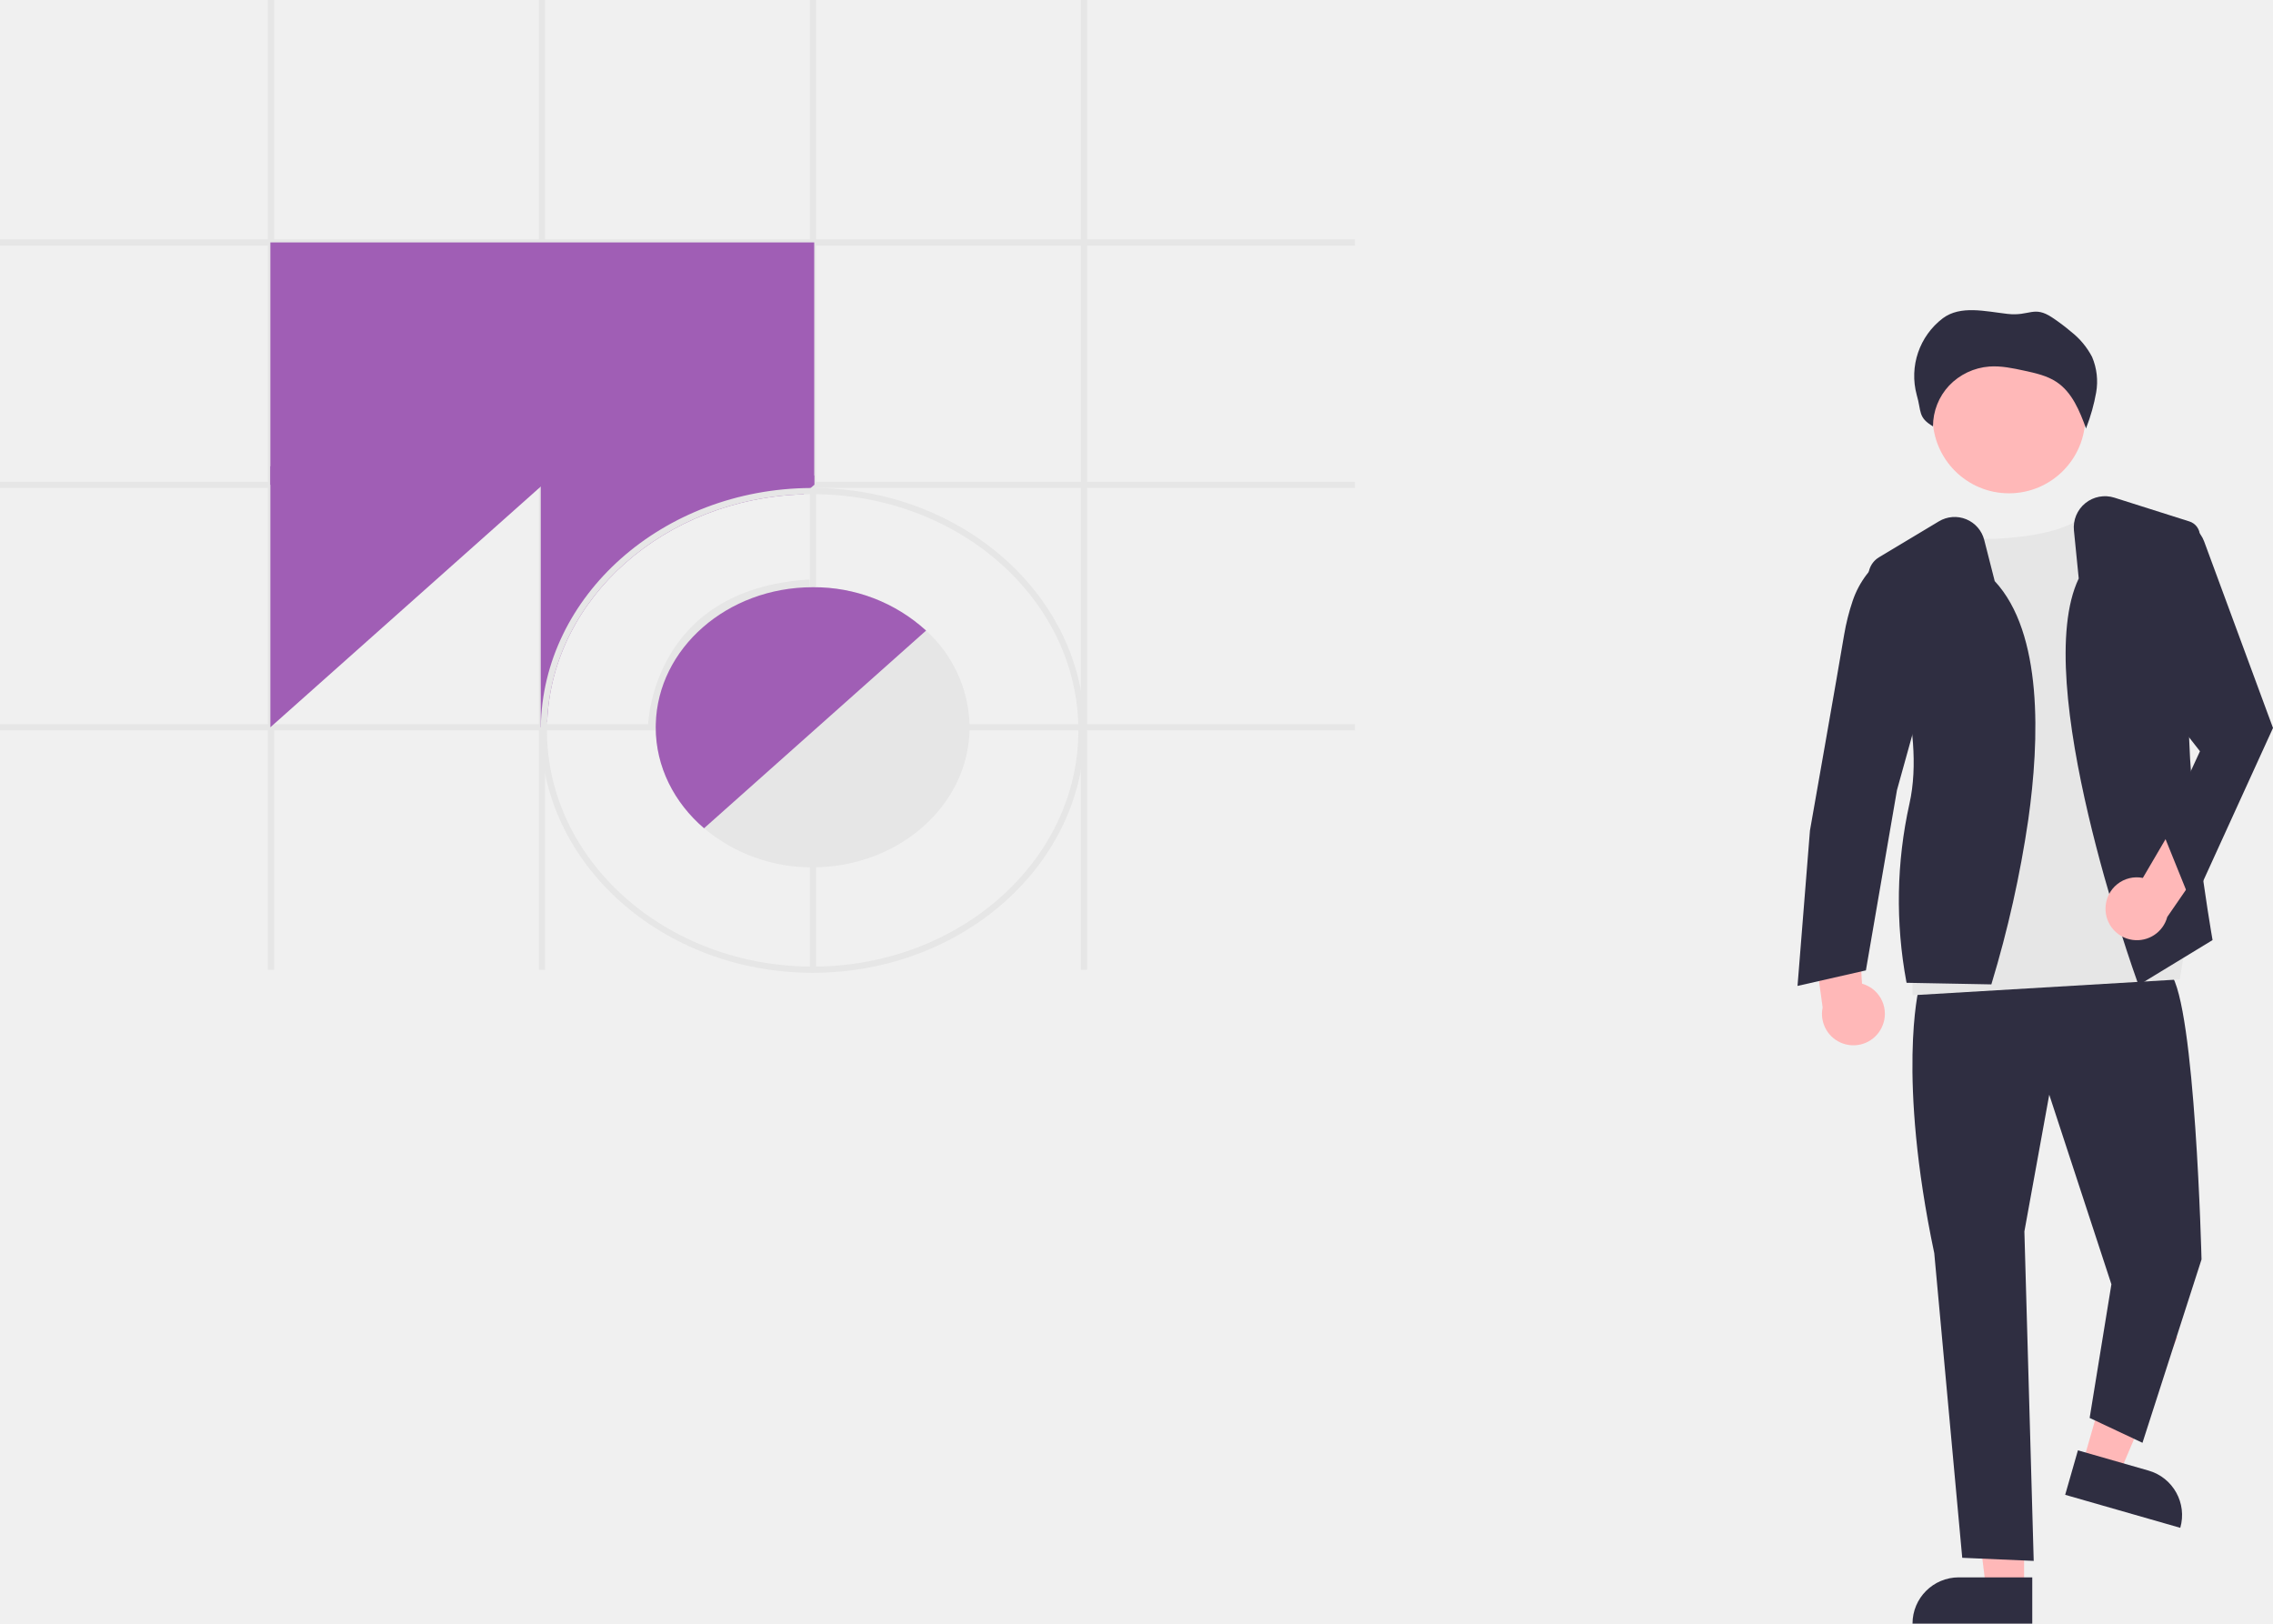
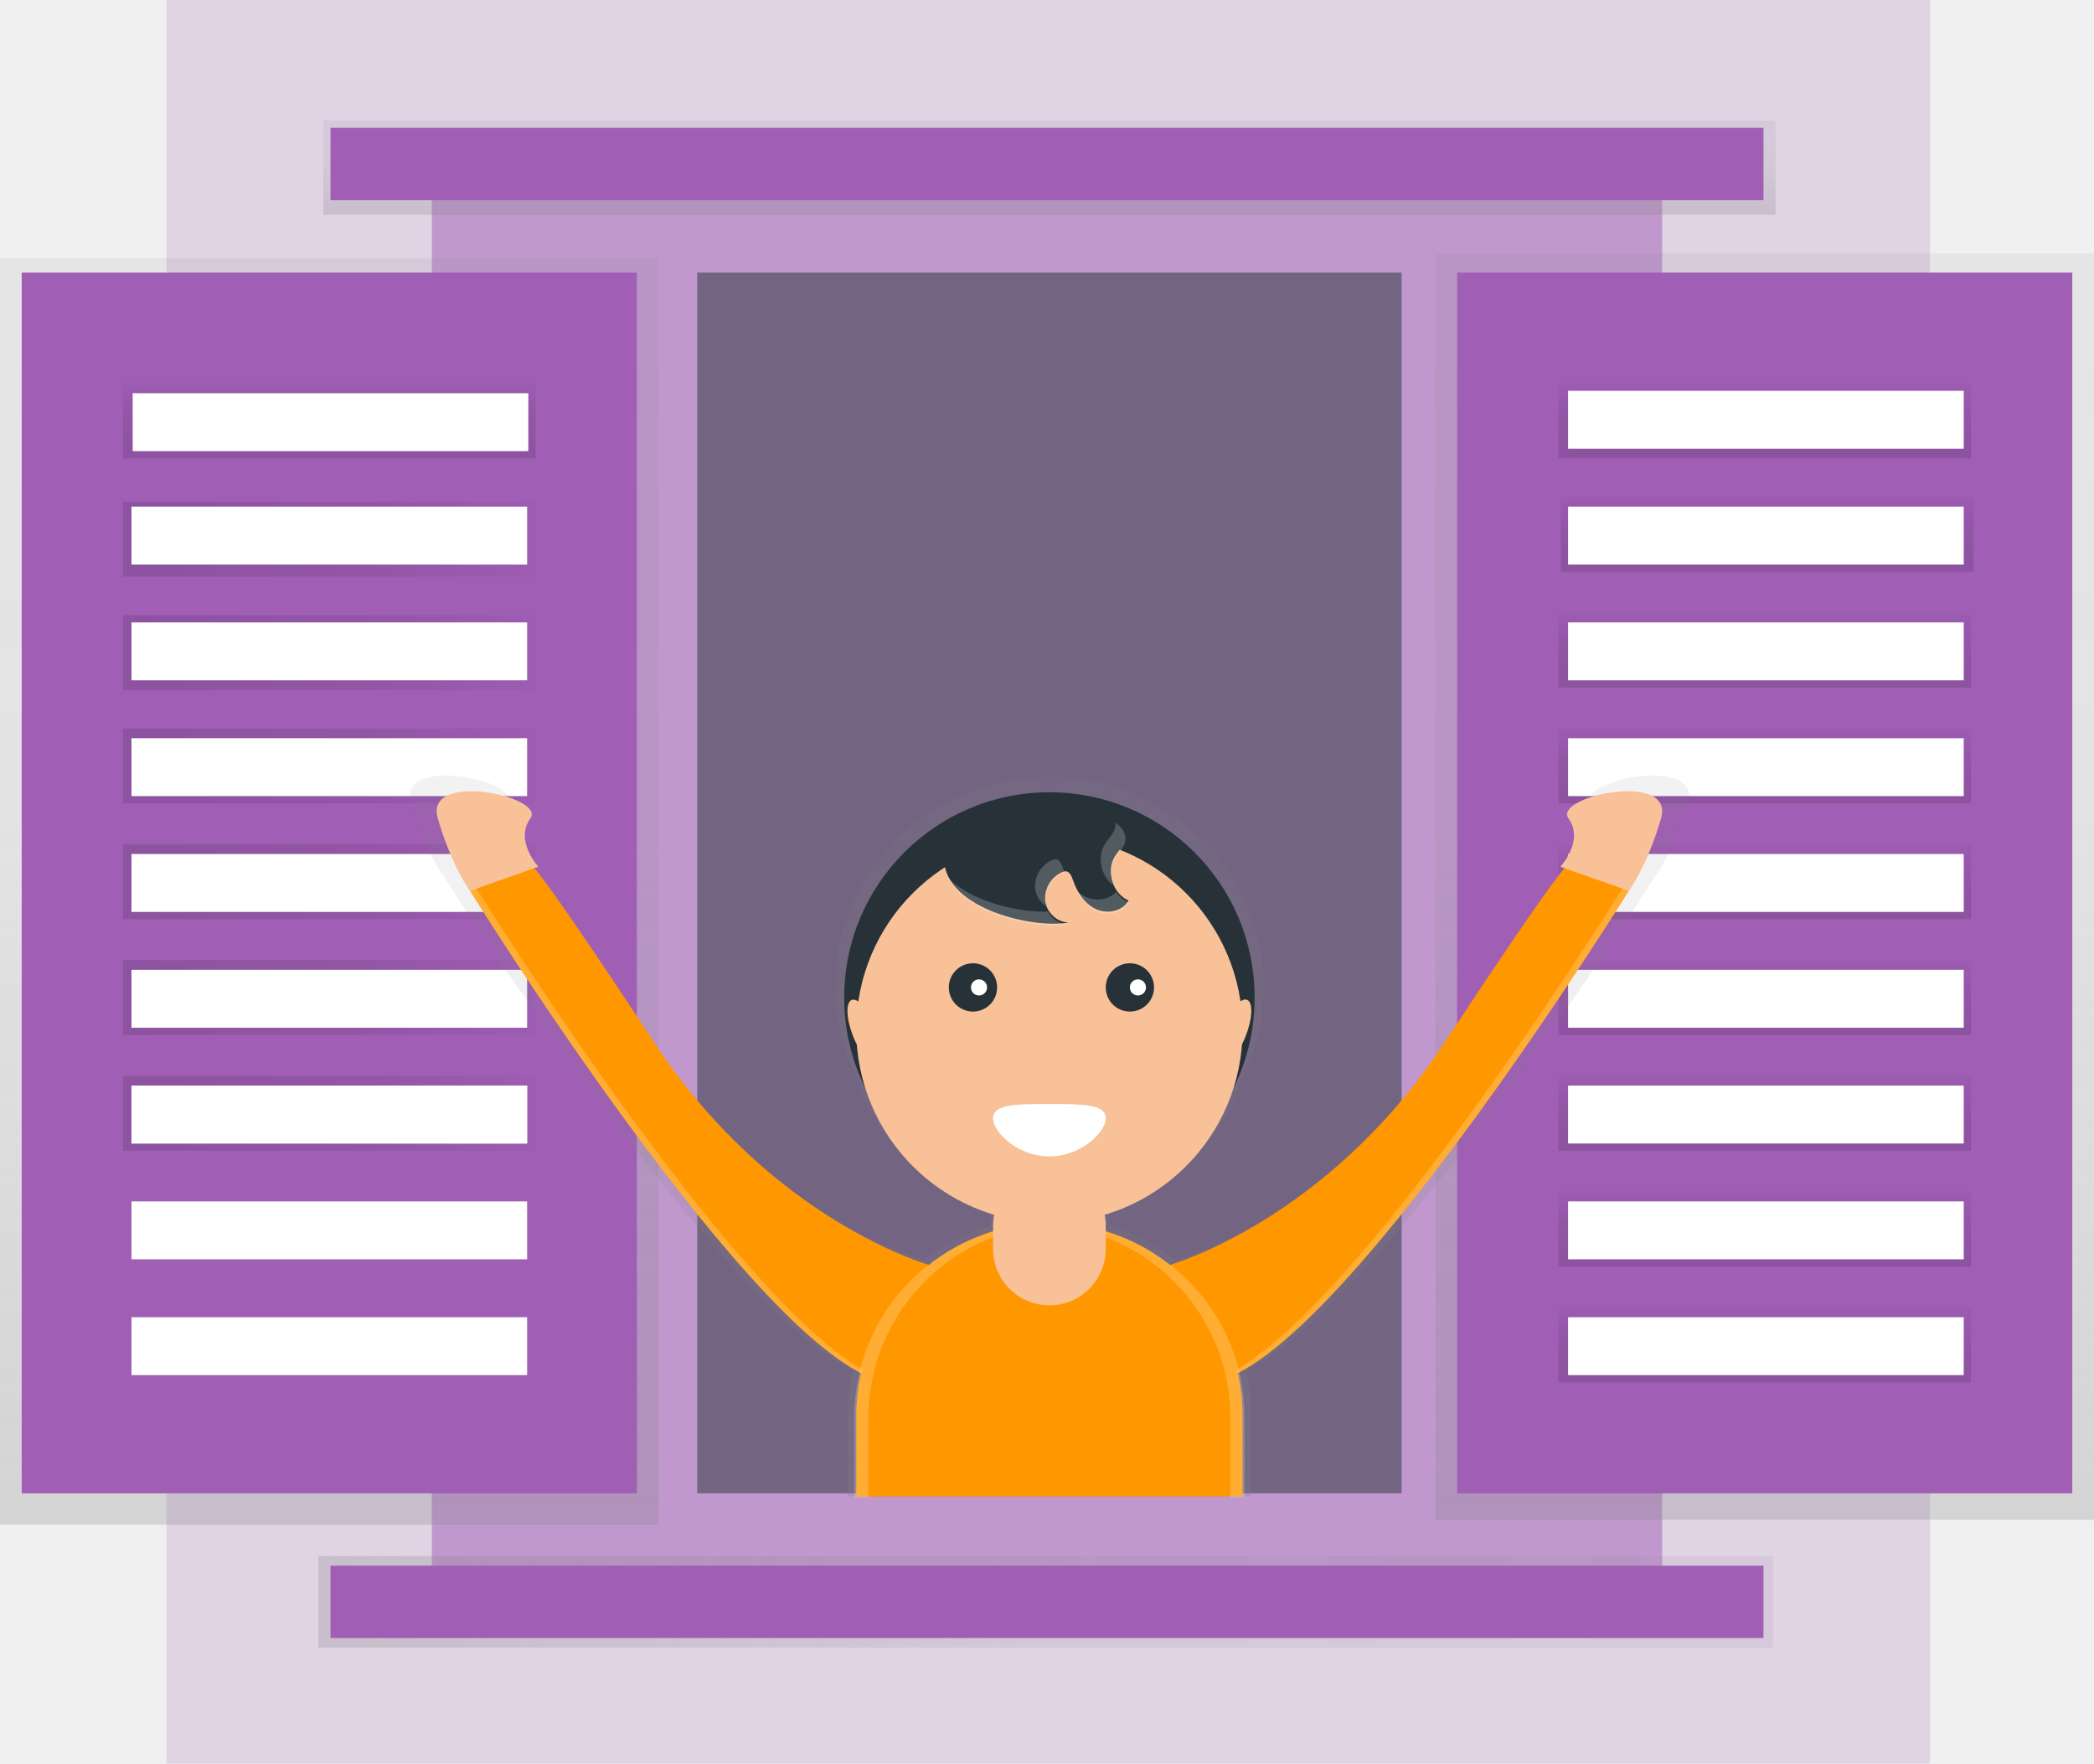
- <svg xmlns="http://www.w3.org/2000/svg" id="b0be4804-10ca-4842-b31b-b943f29dadcb" data-name="Layer 1" width="731.413" height="522.402" viewBox="0 0 731.413 522.402">
-   <path d="M839.823,519.34a10.056,10.056,0,0,0-6.364-14.045l-2.225-35.666L816.399,480.798l4.387,32.156a10.11,10.11,0,0,0,19.037,6.386Z" transform="translate(-234.2933 -188.799)" fill="#ffb8b8" />
-   <polygon points="670.203 470.736 681.988 474.115 700.63 430.267 683.237 425.28 670.203 470.736" fill="#ffb8b8" />
-   <path d="M900.138,660.465h38.531a0,0,0,0,1,0,0v14.887a0,0,0,0,1,0,0H915.025a14.887,14.887,0,0,1-14.887-14.887v0A0,0,0,0,1,900.138,660.465Z" transform="translate(1384.806 1374.56) rotate(-164.0006)" fill="#2f2e41" />
-   <polygon points="651.32 511.018 639.06 511.017 633.227 463.729 651.322 463.73 651.32 511.018" fill="#ffb8b8" />
-   <path d="M630.303,507.514h23.644a0,0,0,0,1,0,0v14.887a0,0,0,0,1,0,0H615.416a0,0,0,0,1,0,0v0A14.887,14.887,0,0,1,630.303,507.514Z" fill="#2f2e41" />
-   <path d="M851.707,507.018s-7,28,5,85l9,98,23,1-3-106,8-44,20,61-7,43,17,8,19-59s-2-82-10-92Z" transform="translate(-234.2933 -188.799)" fill="#2f2e41" />
-   <circle cx="646.457" cy="134.16" r="24.561" fill="#ffb8b8" />
-   <path d="M867.707,360.258s-1.5,3.299,16.5,1.261,22-8,22-8l31.5,138.179-2,12.227-86,5.095V491.697l15-91.702Z" transform="translate(-234.2933 -188.799)" fill="#e6e6e6" />
-   <path d="M875.069,505.525l-27.262-.515-.088-.38a143.238,143.238,0,0,1,1-57.223c5.506-24.382-7.005-57.448-12.64-70.533a7.019,7.019,0,0,1,2.831-8.762l19.298-11.578a9.826,9.826,0,0,1,14.578,5.999l3.374,13.236c15.54,16.71,14.45,50.983,10.792,76.818a363.144,363.144,0,0,1-11.769,52.582Z" transform="translate(-234.2933 -188.799)" fill="#2f2e41" />
-   <path d="M844.207,365.518l-2.358,1.613A29.608,29.608,0,0,0,830.453,382.114a71.499,71.499,0,0,0-2.746,10.904c-2,12-11,63-11,63l-4,50,22-5,10-58,10-36Z" transform="translate(-234.2933 -188.799)" fill="#2f2e41" />
-   <path d="M922.444,505.763l-.208-.575c-1.43-3.964-34.804-97.335-19.041-130.26L901.651,359.487a10.036,10.036,0,0,1,13.02-10.565l24.118,7.646a4.836,4.836,0,0,1,3.395,4.687c-.1,8.876-.59,31.498-2.981,49.828-2.956,22.661,6.897,79.28,6.997,79.85l.059.336Z" transform="translate(-234.2933 -188.799)" fill="#2f2e41" />
-   <path d="M911.815,480.937a10.056,10.056,0,0,1,12.011-9.669l18.062-30.834L950.097,457.091l-18.411,26.727a10.11,10.11,0,0,1-19.872-2.881Z" transform="translate(-234.2933 -188.799)" fill="#ffb8b8" />
-   <path d="M935.207,356.518l1.293.298a9.895,9.895,0,0,1,7.057,6.214l22.149,59.987-26,57-9.5-23.5,12-26-21.5-27.5Z" transform="translate(-234.2933 -188.799)" fill="#2f2e41" />
-   <path d="M905.645,326.354a60.676,60.676,0,0,0,3.154-11.254,20.284,20.284,0,0,0-1.31-11.46,24.917,24.917,0,0,0-6.772-8.119,63.657,63.657,0,0,0-6.06-4.561c-5.942-3.941-7.236-.355-14.363-1.162s-15.115-2.857-20.828,1.398a23.322,23.322,0,0,0-8.409,24.652c1.593,5.42.325,7.206,5.243,10.135a19.181,19.181,0,0,1,5.189-13.131,19.948,19.948,0,0,1,12.939-6.12c3.79-.275,7.565.534,11.277,1.338,3.601.78,7.298,1.6,10.351,3.628,5.058,3.361,7.43,9.363,9.515,14.993" transform="translate(-234.2933 -188.799)" fill="#2f2e41" />
-   <rect y="233" width="436" height="2" fill="#e6e6e6" />
-   <rect y="155" width="436" height="2" fill="#e6e6e6" />
-   <rect y="77" width="436" height="2" fill="#e6e6e6" />
-   <rect x="347.8" width="2" height="312" fill="#e6e6e6" />
-   <rect x="260.6" width="2" height="312" fill="#e6e6e6" />
-   <rect x="173.4" width="2" height="312" fill="#e6e6e6" />
-   <rect x="86.2" width="2" height="312" fill="#e6e6e6" />
-   <rect x="87" y="78" width="175" height="78" fill="#a05eb5" />
-   <path d="M409.215,338.862" transform="translate(-234.2933 -188.799)" fill="#a05eb5" />
-   <polygon points="87 150 87 234 178 153 87 150" fill="#a05eb5" />
-   <path d="M496.293,341.799v3l-1.14,1.01-2.3,2.04c-44.73,1.35-80.86,33.39-82.49,73.12l-2.05,1.82-.02.01v-84Z" transform="translate(-234.2933 -188.799)" fill="#a05eb5" />
-   <path d="M495.793,345.799c-.21,0-.43,0-.64.01-47.58.3-86.25,34.62-86.84,76.98-.02.34-.02.67-.02,1.01,0,43.01,39.25,78,87.5,78s87.5-34.99,87.5-78S544.043,345.799,495.793,345.799Zm0,154c-47.14,0-85.5-34.09-85.5-76,0-.95.02-1.89.07-2.83,1.63-39.73,37.76-71.77,82.49-73.12.97-.04,1.95-.05,2.94-.05,47.14,0,85.5,34.09,85.5,76S542.933,499.799,495.793,499.799Z" transform="translate(-234.2933 -188.799)" fill="#e6e6e6" />
-   <path d="M447.793,422.815l-5-.028c.002-.445.803-44.48,51.951-47.535l.298,4.991C448.654,383.014,447.807,421.192,447.793,422.815Z" transform="translate(-234.2933 -188.799)" fill="#e6e6e6" />
-   <path d="M546.273,421.799a42.536,42.536,0,0,0-13.98-30.11,53.437,53.437,0,0,0-36.4-13.95h-.1c-27.47,0-49.89,19.67-50.48,44.06-.02.33-.02.67-.02,1,0,12.76,5.97,24.29,15.55,32.49a53.643,53.643,0,0,0,34.95,12.57h.1c27.8-.05,50.4-20.24,50.4-45.06C546.293,422.469,546.293,422.129,546.273,421.799Z" transform="translate(-234.2933 -188.799)" fill="#e6e6e6" />
-   <path d="M532.293,391.689l-1.5,1.33-68.45,60.94-1.5,1.33c-9.58-8.2-15.55-19.73-15.55-32.49,0-.33,0-.67.02-1,.59-24.39,23.01-44.06,50.48-44.06h.1A53.437,53.437,0,0,1,532.293,391.689Z" transform="translate(-234.2933 -188.799)" fill="#a05eb5" />
+ <svg xmlns="http://www.w3.org/2000/svg" xmlns:xlink="http://www.w3.org/1999/xlink" id="fd1e300e-6133-4b79-9025-3394cccdd89f" data-name="Layer 1" width="868" height="731" viewBox="0 0 868 731">
+   <defs>
+     <linearGradient id="06147ff9-8cd2-48ac-a1c1-caecd7b6d6a5" x1="731.5" y1="630" x2="731.5" y2="105" gradientUnits="userSpaceOnUse">
+       <stop offset="0" stop-color="gray" stop-opacity="0.25" />
+       <stop offset="0.54" stop-color="gray" stop-opacity="0.12" />
+       <stop offset="1" stop-color="gray" stop-opacity="0.1" />
+     </linearGradient>
+     <linearGradient id="a49b107c-cf66-4ec6-8282-86ab0caa351c" x1="136.5" y1="632" x2="136.5" y2="107" xlink:href="#06147ff9-8cd2-48ac-a1c1-caecd7b6d6a5" />
+     <linearGradient id="1f9811ff-c8f4-40a6-be63-e60ca0341cbe" x1="136.5" y1="190" x2="136.5" y2="159" gradientUnits="userSpaceOnUse">
+       <stop offset="0" stop-opacity="0.12" />
+       <stop offset="0.55" stop-opacity="0.09" />
+       <stop offset="1" stop-opacity="0.02" />
+     </linearGradient>
+     <linearGradient id="b9a200bd-353c-4381-b6e1-073e5213fd80" x1="732.5" y1="237" x2="732.5" y2="206" xlink:href="#1f9811ff-c8f4-40a6-be63-e60ca0341cbe" />
+     <linearGradient id="bd740118-0fc8-46fe-baa7-1287731d1ce1" x1="731.5" y1="285" x2="731.5" y2="254" xlink:href="#1f9811ff-c8f4-40a6-be63-e60ca0341cbe" />
+     <linearGradient id="be3dcc85-6798-4804-ad40-40dd5e1bf54d" x1="731.5" y1="333" x2="731.5" y2="302" xlink:href="#1f9811ff-c8f4-40a6-be63-e60ca0341cbe" />
+     <linearGradient id="7951aed1-d6b7-43ca-8fc6-4bf3d931fa96" x1="731.5" y1="381" x2="731.5" y2="350" xlink:href="#1f9811ff-c8f4-40a6-be63-e60ca0341cbe" />
+     <linearGradient id="f7ec873f-c4fc-49e9-9fd3-dd83f2d4e56d" x1="731.5" y1="429" x2="731.5" y2="398" xlink:href="#1f9811ff-c8f4-40a6-be63-e60ca0341cbe" />
+     <linearGradient id="ccdfa92b-51d8-4ad9-a821-9e1bef0af2d7" x1="731.5" y1="477" x2="731.5" y2="446" xlink:href="#1f9811ff-c8f4-40a6-be63-e60ca0341cbe" />
+     <linearGradient id="073d1fbf-61de-45f9-b512-c4899ce091e5" x1="731.5" y1="525" x2="731.5" y2="494" xlink:href="#1f9811ff-c8f4-40a6-be63-e60ca0341cbe" />
+     <linearGradient id="24835175-14ba-470d-95d2-6a8277fcc694" x1="731.5" y1="573" x2="731.5" y2="542" xlink:href="#1f9811ff-c8f4-40a6-be63-e60ca0341cbe" />
+     <linearGradient id="5ff08f58-18b8-40ea-89dd-f61e941fbca5" x1="731.5" x2="731.5" xlink:href="#1f9811ff-c8f4-40a6-be63-e60ca0341cbe" />
+     <linearGradient id="35037972-f4cb-4e52-85d9-6feea861c78a" x1="51" y1="223.5" x2="222" y2="223.5" xlink:href="#1f9811ff-c8f4-40a6-be63-e60ca0341cbe" />
+     <linearGradient id="c11cf938-6a5f-4793-b594-126852022070" x1="51" y1="270.5" x2="222" y2="270.5" xlink:href="#1f9811ff-c8f4-40a6-be63-e60ca0341cbe" />
+     <linearGradient id="68e8be81-276e-4a4c-a07a-ad0995a3c0be" x1="51" y1="317.5" x2="222" y2="317.5" xlink:href="#1f9811ff-c8f4-40a6-be63-e60ca0341cbe" />
+     <linearGradient id="0822cc54-0c46-479a-a5ec-03e9a82962c7" x1="51" y1="365.5" x2="222" y2="365.5" xlink:href="#1f9811ff-c8f4-40a6-be63-e60ca0341cbe" />
+     <linearGradient id="7019b20f-90f6-479e-a238-57a05bc6be32" x1="51" y1="413.5" x2="222" y2="413.5" xlink:href="#1f9811ff-c8f4-40a6-be63-e60ca0341cbe" />
+     <linearGradient id="d42fcc48-79e2-414c-a733-2be802693088" x1="51" y1="461.5" x2="222" y2="461.5" xlink:href="#1f9811ff-c8f4-40a6-be63-e60ca0341cbe" />
+     <linearGradient id="0c4558fc-2870-4523-bb15-f13635f1ebad" x1="132" y1="664" x2="735" y2="664" xlink:href="#06147ff9-8cd2-48ac-a1c1-caecd7b6d6a5" />
+     <linearGradient id="5f8c78d2-e119-41dc-88f5-5bfd3b7b4286" x1="435" y1="89" x2="435" y2="50" xlink:href="#06147ff9-8cd2-48ac-a1c1-caecd7b6d6a5" />
+     <linearGradient id="0b3309b2-8c80-4e02-ba09-43858a03760e" x1="601" y1="704.8" x2="601" y2="406" xlink:href="#06147ff9-8cd2-48ac-a1c1-caecd7b6d6a5" />
+   </defs>
+   <rect x="69" width="731" height="731" fill="#a05eb5" opacity="0.2" />
+   <rect x="179" y="68.25" width="510" height="595.5" fill="#a05eb5" opacity="0.5" />
+   <rect x="595" y="105" width="273" height="525" fill="url(#06147ff9-8cd2-48ac-a1c1-caecd7b6d6a5)" />
+   <rect y="107" width="273" height="525" fill="url(#a49b107c-cf66-4ec6-8282-86ab0caa351c)" />
+   <rect x="604" y="113" width="255" height="506" fill="#a05eb5" />
+   <rect x="175" y="197.5" width="255" height="506" transform="translate(439 816.5) rotate(-180)" fill="#a05eb5" />
+   <rect x="51" y="159" width="171" height="31" fill="url(#1f9811ff-c8f4-40a6-be63-e60ca0341cbe)" />
+   <rect x="647" y="206" width="171" height="31" fill="url(#b9a200bd-353c-4381-b6e1-073e5213fd80)" />
+   <rect x="646" y="254" width="171" height="31" fill="url(#bd740118-0fc8-46fe-baa7-1287731d1ce1)" />
+   <rect x="646" y="302" width="171" height="31" fill="url(#be3dcc85-6798-4804-ad40-40dd5e1bf54d)" />
+   <rect x="646" y="350" width="171" height="31" fill="url(#7951aed1-d6b7-43ca-8fc6-4bf3d931fa96)" />
+   <rect x="646" y="398" width="171" height="31" fill="url(#f7ec873f-c4fc-49e9-9fd3-dd83f2d4e56d)" />
+   <rect x="646" y="446" width="171" height="31" fill="url(#ccdfa92b-51d8-4ad9-a821-9e1bef0af2d7)" />
+   <rect x="646" y="494" width="171" height="31" fill="url(#073d1fbf-61de-45f9-b512-c4899ce091e5)" />
+   <rect x="646" y="542" width="171" height="31" fill="url(#24835175-14ba-470d-95d2-6a8277fcc694)" />
+   <rect x="646" y="159" width="171" height="31" fill="url(#5ff08f58-18b8-40ea-89dd-f61e941fbca5)" />
+   <rect x="51" y="208" width="171" height="31" fill="url(#35037972-f4cb-4e52-85d9-6feea861c78a)" />
+   <rect x="51" y="255" width="171" height="31" fill="url(#c11cf938-6a5f-4793-b594-126852022070)" />
+   <rect x="51" y="302" width="171" height="31" fill="url(#68e8be81-276e-4a4c-a07a-ad0995a3c0be)" />
+   <rect x="51" y="350" width="171" height="31" fill="url(#0822cc54-0c46-479a-a5ec-03e9a82962c7)" />
+   <rect x="51" y="398" width="171" height="31" fill="url(#7019b20f-90f6-479e-a238-57a05bc6be32)" />
+   <rect x="55" y="163" width="164" height="24" fill="#fff" />
+   <rect x="54.5" y="210" width="164" height="24" fill="#fff" />
+   <rect x="54.5" y="258" width="164" height="24" fill="#fff" />
+   <rect x="54.5" y="306" width="164" height="24" fill="#fff" />
+   <rect x="54.5" y="354" width="164" height="24" fill="#fff" />
+   <rect x="54.5" y="402" width="164" height="24" fill="#fff" />
+   <rect x="51" y="446" width="171" height="31" fill="url(#d42fcc48-79e2-414c-a733-2be802693088)" />
+   <rect x="54.5" y="450" width="164" height="24" fill="#fff" />
+   <rect x="54.5" y="450" width="164" height="24" fill="#fff" />
+   <rect x="54.5" y="498" width="164" height="24" fill="#fff" />
+   <rect x="54.5" y="546" width="164" height="24" fill="#fff" />
+   <rect x="650" y="162" width="164" height="24" fill="#fff" />
+   <rect x="650" y="210" width="164" height="24" fill="#fff" />
+   <rect x="650" y="258" width="164" height="24" fill="#fff" />
+   <rect x="650" y="306" width="164" height="24" fill="#fff" />
+   <rect x="650" y="354" width="164" height="24" fill="#fff" />
+   <rect x="650" y="402" width="164" height="24" fill="#fff" />
+   <rect x="650" y="450" width="164" height="24" fill="#fff" />
+   <rect x="650" y="498" width="164" height="24" fill="#fff" />
+   <rect x="650" y="546" width="164" height="24" fill="#fff" />
+   <rect x="132" y="645" width="603" height="38" fill="url(#0c4558fc-2870-4523-bb15-f13635f1ebad)" />
+   <rect x="137" y="649" width="594" height="30" fill="#a05eb5" />
+   <rect x="134" y="50" width="602" height="39" fill="url(#5f8c78d2-e119-41dc-88f5-5bfd3b7b4286)" />
+   <rect x="137" y="53" width="594" height="30" fill="#a05eb5" />
+   <rect x="289" y="113" width="292" height="506" fill="#263238" opacity="0.5" />
+   <path d="M825.66,417.55c7,9.38-3.48,20.46-3.48,20.46l1.76.61c-2.59,2.87-12.82,15.82-52.26,74.4-50.5,75-118.55,93.71-118.55,93.71h0a84,84,0,0,0-27.73-14.31v-7.08a83,83,0,0,0,55.3-53.48,85.08,85.08,0,0,0,9.14-38.44c0-48-39.77-86.94-88.82-86.94s-88.82,38.93-88.82,86.94a85.08,85.08,0,0,0,9.14,38.44,83,83,0,0,0,55.3,53.48v7.08a84,84,0,0,0-27.73,14.31h0S480.83,588,430.33,513c-39.44-58.58-49.67-71.54-52.26-74.4l1.76-.61s-10.45-11.08-3.48-20.46-46.15-20.46-40.06,0,13.93,30.69,13.93,30.69S461.42,623.6,519.47,652.58a80.43,80.43,0,0,0-2.06,18.12V704.8H684.59V670.7a80.43,80.43,0,0,0-2.06-18.12c58-29,169.25-204.35,169.25-204.35s7.84-10.23,13.93-30.69S818.69,408.17,825.66,417.55Z" transform="translate(-166 -84.5)" fill="url(#0b3309b2-8c80-4e02-ba09-43858a03760e)" />
+   <circle cx="435" cy="413.47" r="85.06" fill="#263238" />
+   <circle cx="435" cy="426.82" r="80.06" fill="#f8c198" />
+   <circle cx="403.31" cy="409.3" r="10.01" fill="#263238" />
+   <circle cx="468.36" cy="409.3" r="10.01" fill="#263238" />
+   <path d="M624.35,548c0,6-10.45,15.85-23.35,15.85S577.65,554,577.65,548s10.45-5.84,23.35-5.84S624.35,542,624.35,548Z" transform="translate(-166 -84.5)" fill="#fff" />
+   <circle cx="405.81" cy="409.3" r="3.34" fill="#fff" />
+   <circle cx="471.69" cy="409.3" r="3.34" fill="#fff" />
+   <path d="M609,466.88c-4.88,0-9.26-4.24-9.78-9.09a12,12,0,0,1,7-11.75,3.42,3.42,0,0,1,1.47-.38c1.68,0,2.51,2,3.05,3.59,1.68,4.92,4.66,9.72,9.34,12s11.22,1.11,13.69-3.47c-6.62-2.95-9.45-12.21-5.6-18.35,1.49-2.37,3.81-4.38,4.28-7.14.86-5-4.62-8.64-9.47-10.14-14-4.33-62.8-4.81-65.49,16.08C554.67,460.27,593.63,469.8,609,466.88Z" transform="translate(-166 -84.5)" fill="#263238" />
+   <ellipse cx="524.27" cy="512.15" rx="5" ry="14.18" transform="translate(-317.38 143.66) rotate(-21.53)" fill="#f8c198" />
+   <ellipse cx="677.73" cy="512.15" rx="14.18" ry="5" transform="translate(-213.42 870.11) rotate(-68.47)" fill="#f8c198" />
+   <path d="M650.91,608.84s65.17-18.3,113.54-91.69,50.87-73.59,50.87-73.59l25.85,10.21S721.09,647.25,669.39,657.26,650.91,608.84,650.91,608.84Z" transform="translate(-166 -84.5)" fill="#ff9800" />
+   <path d="M812.83,443.77s10-10.84,3.34-20,44.2-20,38.36,0-13.34,30-13.34,30Z" transform="translate(-166 -84.5)" fill="#f8c198" />
+   <path d="M551.09,608.84s-65.17-18.3-113.54-91.69-50.87-73.59-50.87-73.59l-25.85,10.21s120.09,193.48,171.8,203.49S551.09,608.84,551.09,608.84Z" transform="translate(-166 -84.5)" fill="#ff9800" />
+   <path d="M389.17,443.77s-10-10.84-3.34-20-44.2-20-38.36,0,13.34,30,13.34,30Z" transform="translate(-166 -84.5)" fill="#f8c198" />
+   <g opacity="0.2">
+     <path d="M628.29,427.27c-.48,2.76-2.8,4.76-4.28,7.14-3.37,5.38-1.62,13.16,3.32,17a12.79,12.79,0,0,1,.85-11.14c1.49-2.37,3.81-4.38,4.28-7.14.54-3.13-1.41-5.73-4.13-7.6A6,6,0,0,1,628.29,427.27Z" transform="translate(-166 -84.5)" fill="#fff" />
+     <path d="M607.46,446.51c-.32-.75-.62-1.51-.88-2.27-.54-1.59-1.37-3.54-3.05-3.59a3.42,3.42,0,0,0-1.47.38,12,12,0,0,0-7,11.75,10.53,10.53,0,0,0,4.47,7.35,9.4,9.4,0,0,1-.3-1.51,12,12,0,0,1,7-11.75A3.87,3.87,0,0,1,607.46,446.51Z" transform="translate(-166 -84.5)" fill="#fff" />
+     <path d="M600.41,462.35c-12.16.51-31.78-4.13-41.45-14,7.22,15.36,37.05,21.79,50,19.32A10.08,10.08,0,0,1,600.41,462.35Z" transform="translate(-166 -84.5)" fill="#fff" />
+     <path d="M628.68,454.11c-2.92,3.43-8.58,4.15-12.75,2.12a14.54,14.54,0,0,1-3.7-2.61,17.84,17.84,0,0,0,7.87,8.44c4.68,2.27,11.22,1.11,13.69-3.47A11.88,11.88,0,0,1,628.68,454.11Z" transform="translate(-166 -84.5)" fill="#fff" />
+   </g>
+   <path d="M837.85,453.77S717.76,647.25,666,657.26a60.33,60.33,0,0,1-9.07,1.11,53.05,53.05,0,0,0,12.41-1.11c51.71-10,171.8-203.49,171.8-203.49l-2.68-.95C838.09,453.45,837.85,453.77,837.85,453.77Z" transform="translate(-166 -84.5)" fill="#fff" opacity="0.2" />
+   <path d="M364.15,453.77S484.24,647.25,536,657.26a60.33,60.33,0,0,0,9.07,1.11,53.05,53.05,0,0,1-12.41-1.11c-51.71-10-171.8-203.49-171.8-203.49l2.68-.95C363.91,453.45,364.15,453.77,364.15,453.77Z" transform="translate(-166 -84.5)" fill="#fff" opacity="0.2" />
+   <path d="M435,506.88h0a80.06,80.06,0,0,1,80.06,80.06V620.3a0,0,0,0,1,0,0H354.94a0,0,0,0,1,0,0V586.94A80.06,80.06,0,0,1,435,506.88Z" fill="#ff9800" />
+   <path d="M601.83,591.8h0a80.93,80.93,0,0,0-8.72.47c1,0,1.91-.06,2.88-.06h0a80.06,80.06,0,0,1,80.06,80.06v32.94h5.84V671.86A80.06,80.06,0,0,0,601.83,591.8Z" transform="translate(-166 -84.5)" fill="#fff" opacity="0.2" />
+   <path d="M600.17,591.8h0a80.93,80.93,0,0,1,8.72.47c-1,0-1.91-.06-2.88-.06h0a80.06,80.06,0,0,0-80.06,80.06v32.94h-5.84V671.86A80.06,80.06,0,0,1,600.17,591.8Z" transform="translate(-166 -84.5)" fill="#fff" opacity="0.2" />
+   <rect x="411.65" y="484.78" width="46.7" height="56.29" rx="23.35" ry="23.35" fill="#f8c198" />
</svg>
